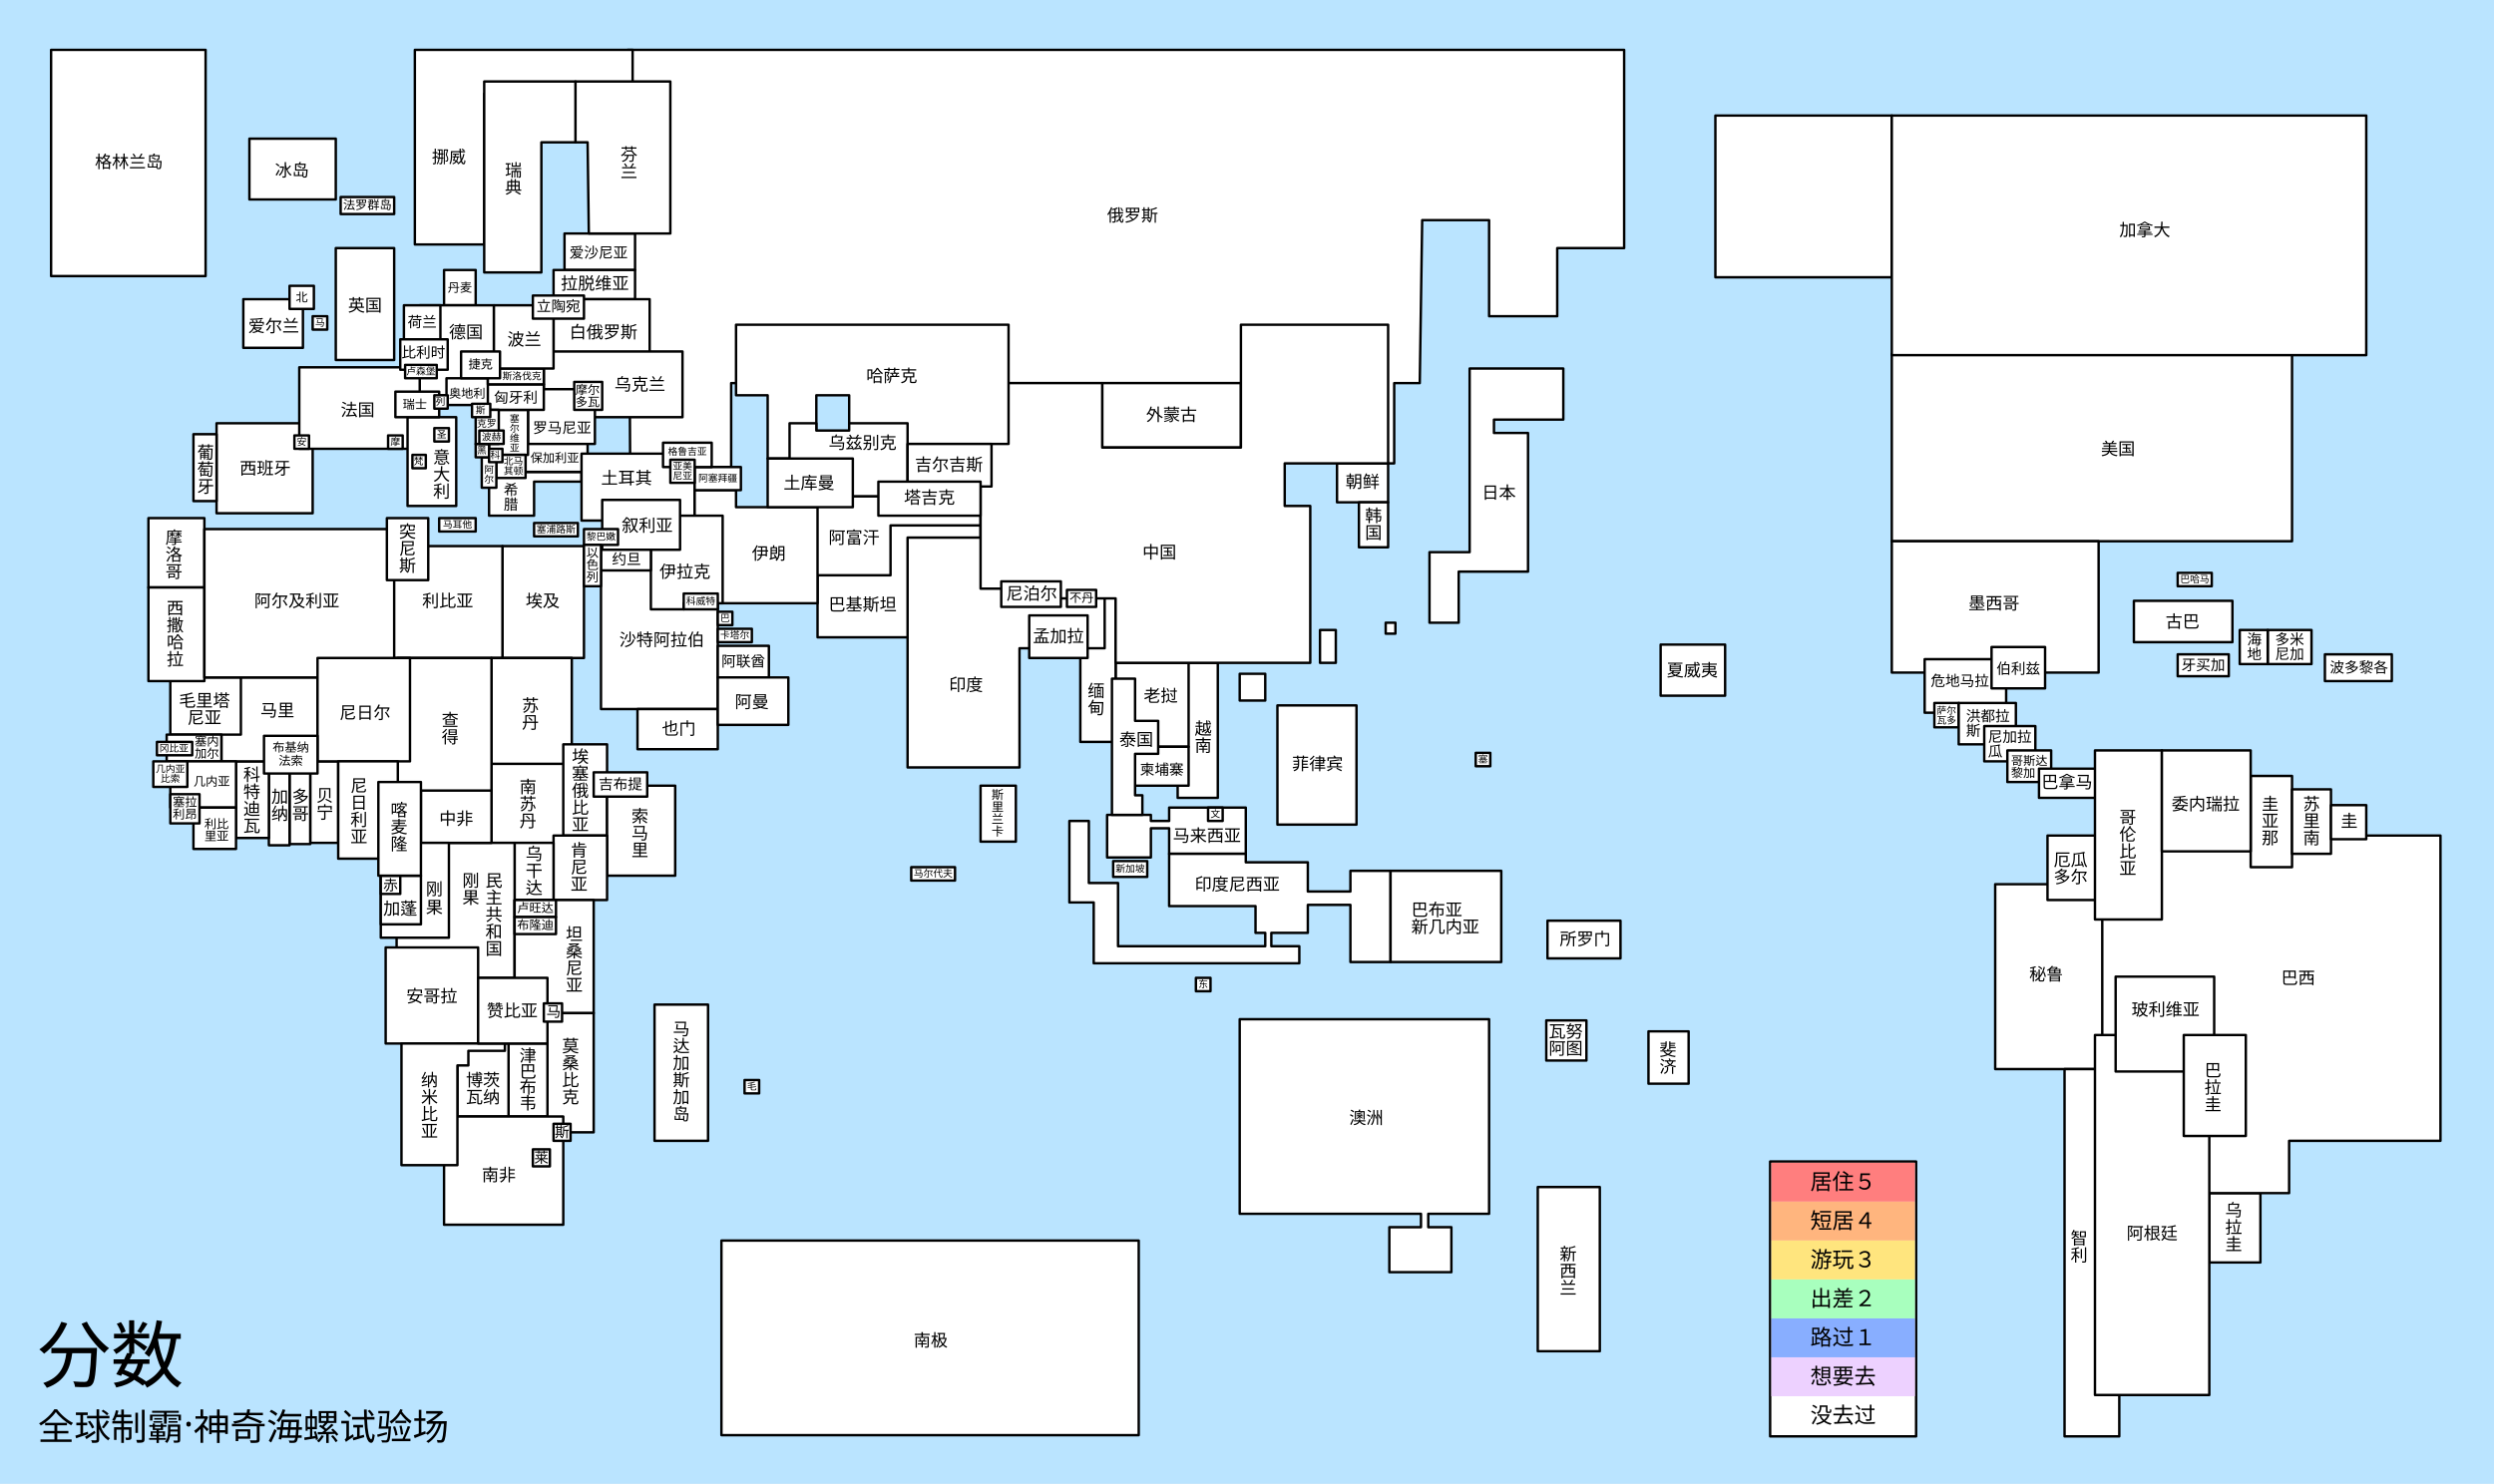
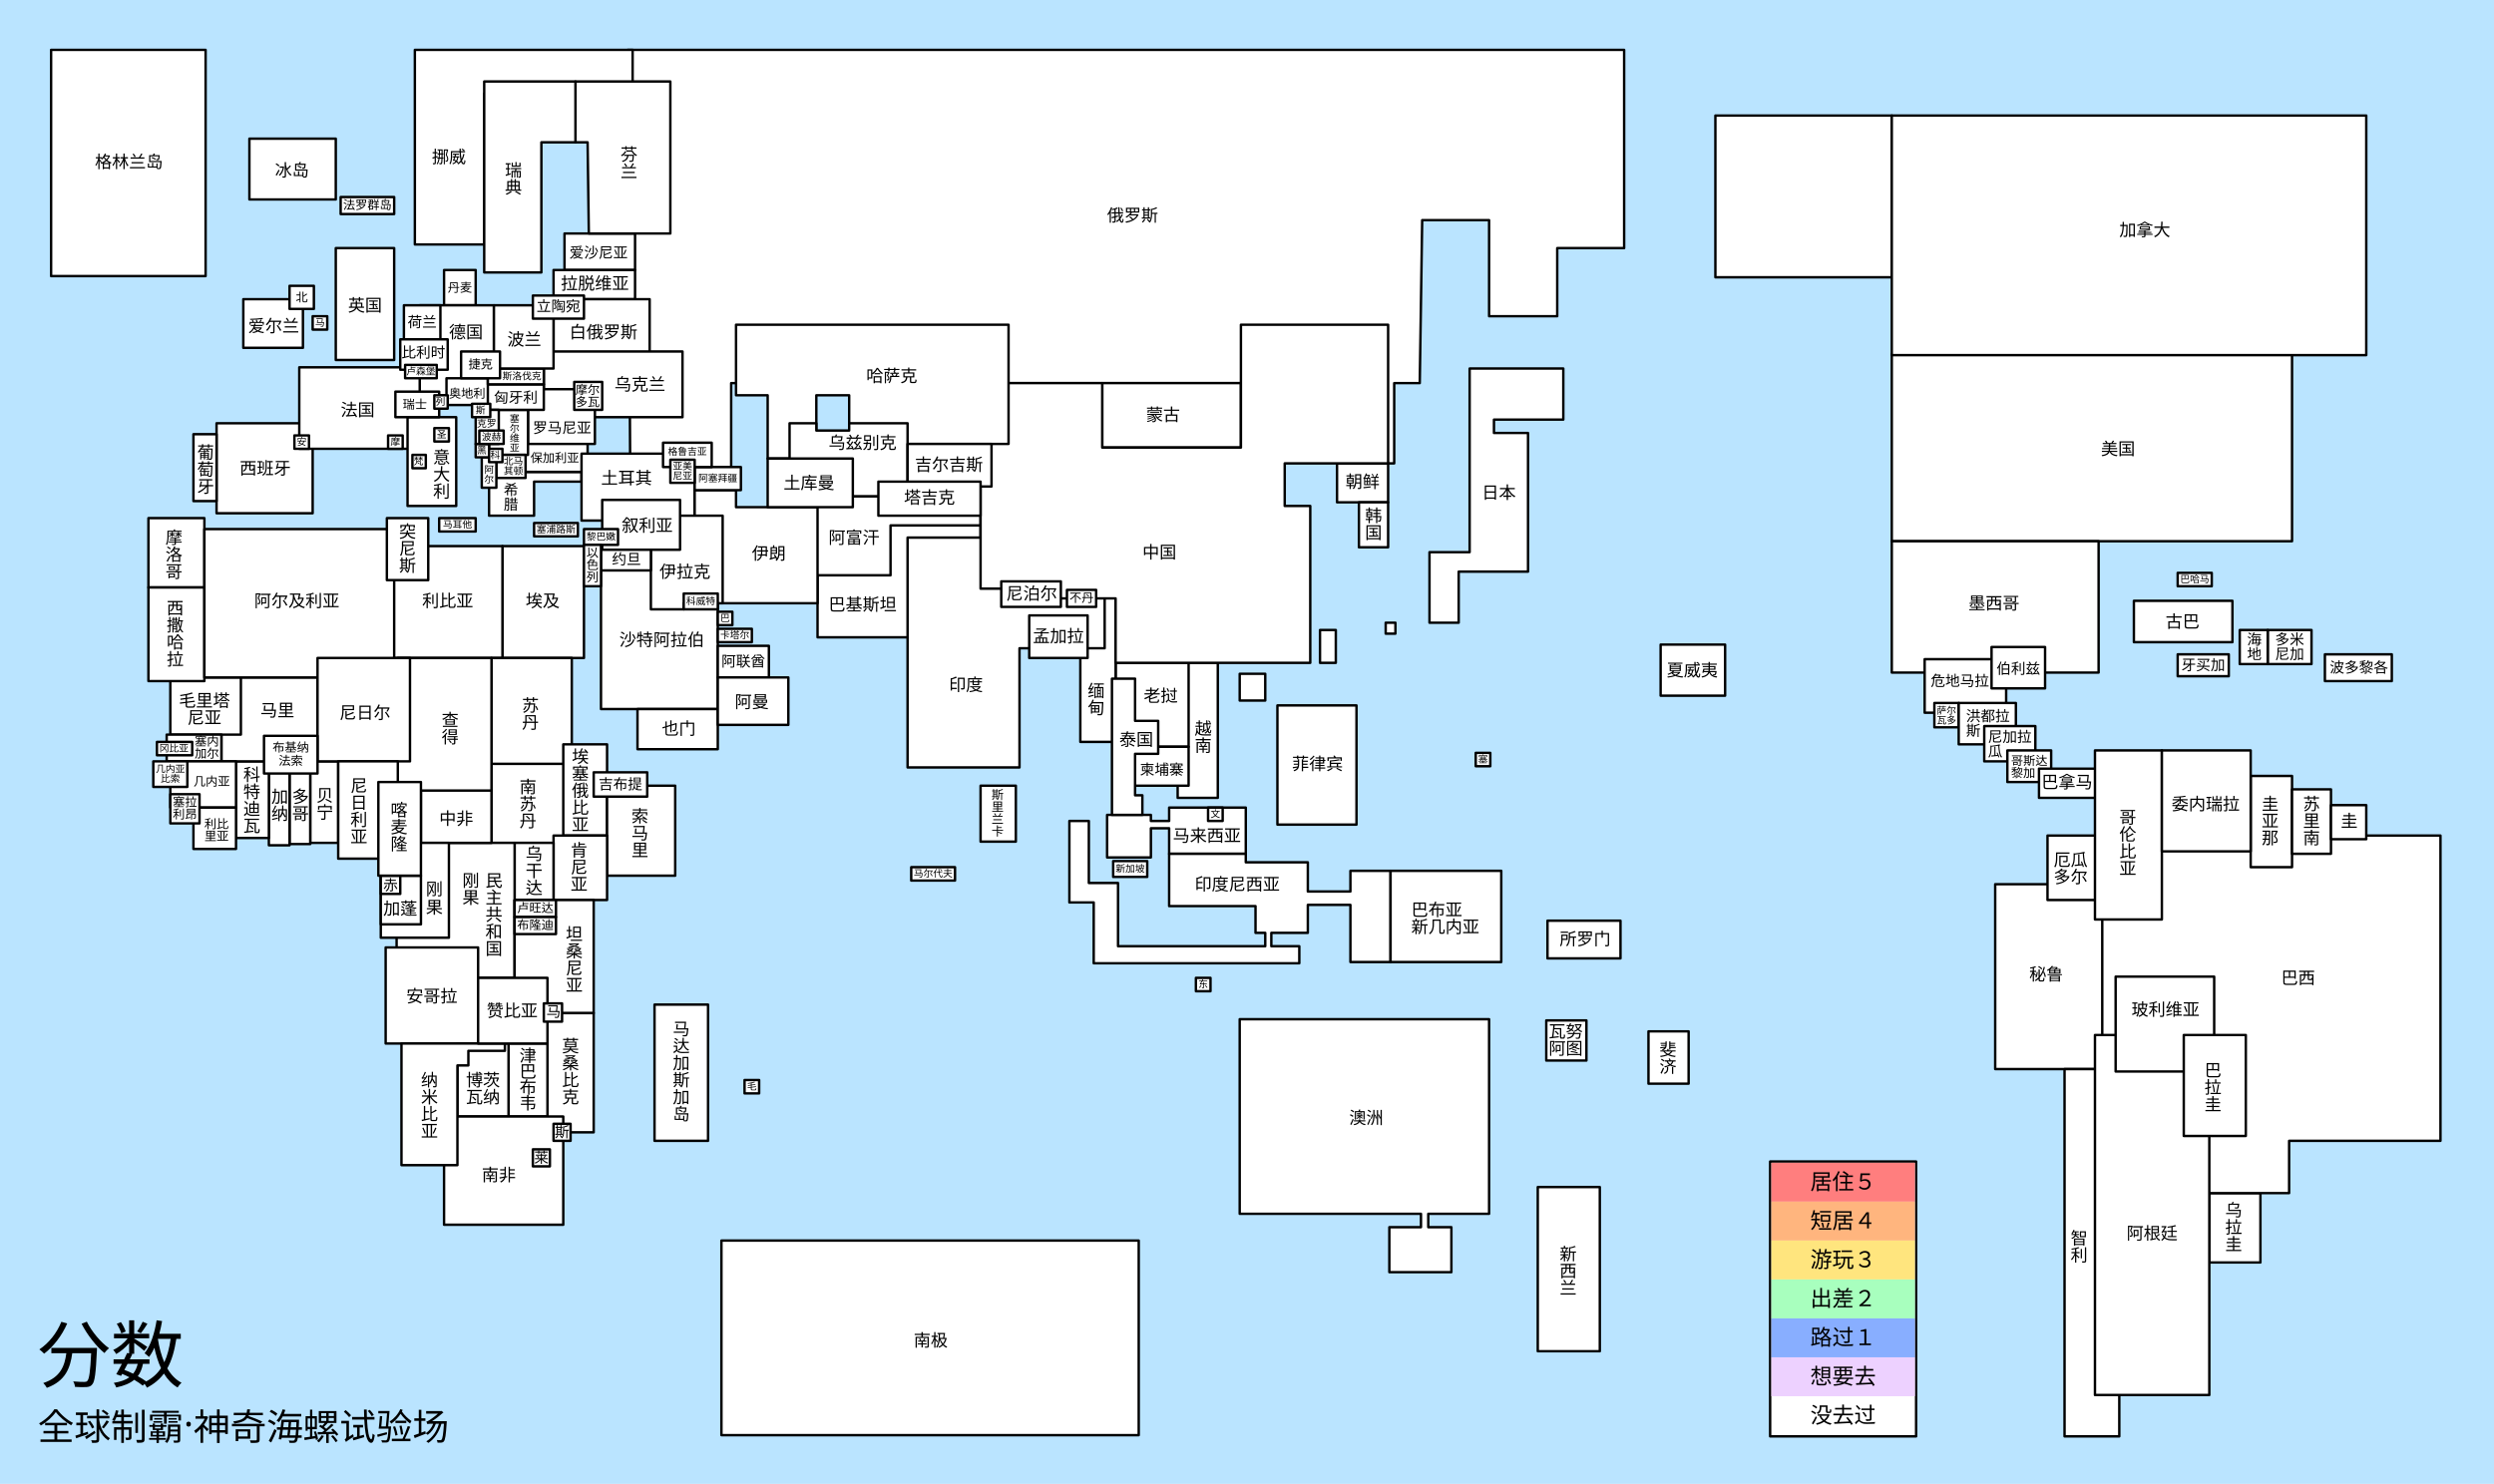
<svg xmlns="http://www.w3.org/2000/svg" version="1.1" id="图层_1" x="0px" y="0px" width="2050px" height="1220px" viewBox="0 0 2050 1220" style="enable-background:new 0 0 2050 1220;" xml:space="preserve">
  <style type="text/css">
	.st0{fill:#BAE4FF;}
	
		.st1{fill-rule:evenodd;clip-rule:evenodd;fill:#FFFFFF;stroke:#000000;stroke-width:2;stroke-linecap:round;stroke-linejoin:round;}
	.st2{font-family:'Tensentype-JiaLiDaYuanJF';}
	.st3{font-size:12px;}
	.st4{font-size:10px;}
	.st5{font-size:8px;}
	.st6{font-size:14px;}
	.st7{fill-rule:evenodd;clip-rule:evenodd;fill:#FF7E7E;}
	.st8{fill-rule:evenodd;clip-rule:evenodd;fill:#FFB57E;}
	.st9{fill-rule:evenodd;clip-rule:evenodd;fill:#FFE57E;}
	.st10{fill-rule:evenodd;clip-rule:evenodd;fill:#A8FFBE;}
	.st11{fill-rule:evenodd;clip-rule:evenodd;fill:#88AEFF;}
	.st12{fill-rule:evenodd;clip-rule:evenodd;fill:#EDD1FF;}
	.st13{font-size:18px;}
	.st14{font-size:30px;}
	.st15{font-size:60px;}
</style>
  <rect y="0" class="st0" width="2050" height="1220" />
  <g id="国家">
    <polygon id="俄罗斯" class="st1" points="516,41 1335,41 1335,204 1280,204 1280,260 1224,260 1224,181 1169,181 1167,315    1146,315 1146,381 1117,381 1117,315 601,315 601,384 518,385  " />
    <polygon id="希腊" class="st1" points="402,388 478,388 478,396 439,396 439,424 402,424  " />
    <rect id="蒙古" x="906" y="315" class="st1" width="114" height="53" />
    <rect id="保加利亚" x="432" y="354" class="st1" width="51" height="34" />
    <rect id="土耳其" x="478" y="373" class="st1" width="93" height="55" />
    <rect id="贝宁" x="255" y="626" class="st1" width="23" height="67" />
    <rect id="多哥" x="238" y="626" class="st1" width="17" height="68" />
    <rect id="加纳" x="221" y="627" class="st1" width="17" height="68" />
    <rect id="科特迪瓦" x="194" y="626" class="st1" width="27" height="63" />
    <rect id="马里" x="182" y="557" class="st1" width="79" height="69" />
    <rect id="毛里塔尼亚" x="140" y="557" class="st1" width="58" height="47" />
    <rect id="摩洛哥" x="122" y="426" class="st1" width="46" height="57" />
    <rect id="塞内加尔" x="137" y="604" class="st1" width="45" height="22" />
    <rect id="几内亚" x="140" y="626" class="st1" width="54" height="38" />
    <rect id="利比里亚" x="159" y="664" class="st1" width="35" height="34" />
    <rect id="塞拉利昂" x="140" y="653" class="st1" width="24" height="24" />
    <rect id="几内亚比索" x="126" y="626" class="st1" width="28" height="21" />
    <rect id="冈比亚" x="129" y="610" class="st1" width="29" height="11" />
    <rect id="斯里兰卡" x="806" y="646" class="st1" width="29" height="46" />
    <rect id="菲律宾" x="1050" y="580" class="st1" width="65" height="98" />
    <path id="马来西亚" class="st1" d="M1024,664v38h-63v-21h-15v24h-36v-35h36v5h15v-11H1024z" />
    <rect id="朝鲜" x="1099" y="381" class="st1" width="42" height="32" />
    <rect id="韩国" x="1117" y="413" class="st1" width="24" height="37" />
    <path id="日本" class="st1" d="M1208,303h77v42h-57v11h28v114h-57v42h-24v-58h33V303z M1139,512h8v9h-8V512z" />
    <rect id="美·夏威夷" x="1365" y="530" class="st1" width="53" height="42" />
    <path id="美国" class="st1" d="M1555,291h329v154h-329V291z M1410,95h145v133h-145V95z" />
    <rect id="墨西哥" x="1555" y="445" class="st1" width="170" height="108" />
    <rect id="多米尼加" x="1864" y="518" class="st1" width="36" height="28" />
    <rect id="波多黎各" x="1911" y="538" class="st1" width="55" height="22" />
    <polygon id="海地" class="st1" points="1841,518 1864,518 1864,546 1841,546  " />
    <rect id="古巴" x="1754" y="494" class="st1" width="81" height="34" />
    <rect id="牙买加" x="1790" y="538" class="st1" width="42" height="18" />
    <rect id="危地马拉" x="1582" y="542" class="st1" width="67" height="44" />
    <rect id="萨尔瓦多" x="1590" y="578" class="st1" width="20" height="20" />
    <rect id="伯利兹" x="1637" y="532" class="st1" width="44" height="34" />
    <rect id="洪都拉斯" x="1610" y="578" class="st1" width="47" height="34" />
    <rect id="尼加拉瓜" x="1631" y="597" class="st1" width="42" height="29" />
    <rect id="哥斯达黎加" x="1650" y="617" class="st1" width="36" height="26" />
    <rect id="巴拿马" x="1676" y="632" class="st1" width="50" height="24" />
    <rect id="秘鲁" x="1640" y="727" class="st1" width="107" height="152" />
    <rect id="厄瓜多尔" x="1683" y="687" class="st1" width="44" height="53" />
    <rect id="智利" x="1697" y="879" class="st1" width="45" height="302" />
    <rect id="格林兰岛" x="42" y="41" class="st1" width="127" height="186" />
    <rect id="乌拉圭" x="1816" y="981" class="st1" width="42" height="57" />
    <polygon id="巴西" class="st1" points="1728,687 2006,687 2006,938 1881.6,938 1881.6,981 1728,981  " />
    <rect id="圭亚那" x="1850" y="638" class="st1" width="34" height="75" />
    <path id="印度尼西亚" class="st1" d="M895,675v51h24v52h121v-11h-8v-22h-71v-43h63v7h51v24h35v-17h33v75h-33v-47h-35v23h-30   v11h23v14H899v-50h-20v-67H895z" />
    <rect id="越南" x="968" y="545" class="st1" width="33" height="111" />
    <rect id="老挝" x="917" y="545" class="st1" width="60" height="69" />
    <rect id="柬埔寨" x="917" y="614" class="st1" width="60" height="32" />
    <rect id="巴基斯坦" x="672" y="400" class="st1" width="134" height="124" />
    <polygon id="阿富汗" class="st1" points="671,408 806,408 806,432 732,432 732,473 671,473  " />
    <polygon id="伊朗" class="st1" points="571,403 605,403 605,417 672,417 672,496 571,496  " />
    <rect id="沙特阿拉伯" x="494" y="461" class="st1" width="96" height="122" />
    <rect id="阿拉伯联合酋长国" x="590" y="531" class="st1" width="42" height="26" />
    <rect id="也门" x="524" y="583" class="st1" width="66" height="33" />
    <rect id="爱沙尼亚" x="464" y="192" class="st1" width="58" height="30" />
    <rect id="拉脱维亚" x="455" y="222" class="st1" width="67" height="24" />
    <rect id="白俄罗斯" x="455" y="246" class="st1" width="79" height="44" />
    <rect id="乌克兰" x="447" y="289" class="st1" width="114" height="54" />
    <rect id="罗马里亚" x="434" y="320" class="st1" width="55" height="45" />
    <rect id="塞尔维亚" x="402" y="337" class="st1" width="32" height="37" />
    <rect id="摩尔多瓦" x="472" y="314" class="st1" width="23" height="23" />
    <rect id="丹麦" x="365" y="222" class="st1" width="26" height="29" />
    <rect id="德国" x="345" y="251" class="st1" width="61" height="74" />
    <rect id="荷兰" x="332" y="251" class="st1" width="30" height="28" />
    <rect id="英国" x="276" y="204" class="st1" width="48" height="92" />
    <rect id="爱尔兰" x="200" y="246" class="st1" width="49" height="40" />
    <rect id="英·北爱尔兰" x="238" y="235" class="st1" width="20" height="19" />
    <rect id="马恩岛" x="257" y="260" class="st1" width="12" height="11" />
    <rect id="法罗群岛" x="280" y="162" class="st1" width="44" height="14" />
    <rect id="冰岛" x="205" y="114" class="st1" width="71" height="50" />
    <rect id="巴布亚新几内亚" x="1143" y="716" class="st1" width="91" height="75" />
    <path id="澳洲" class="st1" d="M1224,838v160h-50v11h19v37h-51v-37h26v-11h-149V838H1224z" />
    <rect id="新西兰" x="1264" y="976" class="st1" width="51" height="135" />
    <rect id="所罗门群岛" x="1272" y="757" class="st1" width="60" height="31" />
    <rect id="瓦努阿图" x="1271" y="839" class="st1" width="33" height="33" />
    <rect id="斐济" x="1355" y="848" class="st1" width="33" height="43" />
    <rect id="马达加斯加岛" x="538" y="826" class="st1" width="44" height="112" />
    <rect id="西撒哈拉" x="122" y="483" class="st1" width="46" height="77" />
    <rect id="西班牙" x="178" y="348" class="st1" width="79" height="74" />
    <rect id="葡萄牙" x="159" y="357" class="st1" width="19" height="55" />
    <rect id="阿尔及利亚" x="168" y="435" class="st1" width="157" height="122" />
    <polygon id="挪威" class="st1" points="341,41 520,41 520,77 398,77 398,201 341,201  " />
    <rect id="阿曼" x="590" y="557" class="st1" width="58" height="39" />
    <polygon id="芬兰" class="st1" points="473,67 551,67 551,192 484,192 483,117 473,117  " />
    <rect id="埃及" x="413" y="449" class="st1" width="67" height="92" />
    <rect id="利比亚" x="324" y="449" class="st1" width="89" height="92" />
    <rect id="突尼斯" x="318" y="426" class="st1" width="34" height="51" />
    <rect id="南苏丹" x="404" y="628" class="st1" width="66" height="65" />
    <rect id="苏丹" x="404" y="541" class="st1" width="66" height="87" />
    <rect id="埃塞俄比亚" x="463" y="612" class="st1" width="36" height="75" />
    <rect id="索马里" x="499" y="646" class="st1" width="56" height="74" />
    <rect id="吉布提" x="488" y="635" class="st1" width="44" height="20" />
    <rect id="肯尼亚" x="455" y="687" class="st1" width="44" height="53" />
    <rect id="乌干达" x="423" y="693" class="st1" width="32" height="47" />
    <rect id="刚果民主共和国" x="326" y="693" class="st1" width="97" height="111" />
    <rect id="中非共和国" x="346" y="649" class="st1" width="58" height="44" />
    <rect id="查得" x="327" y="541" class="st1" width="77" height="109" />
    <rect id="尼日尔" x="261" y="541" class="st1" width="76" height="85" />
    <rect id="尼日利亚" x="278" y="626" class="st1" width="49" height="80" />
    <rect id="刚果" x="313" y="693" class="st1" width="56" height="78" />
    <rect id="加蓬" x="313" y="720" class="st1" width="33" height="40" />
    <rect id="赤道几内亚" x="313" y="720" class="st1" width="16" height="15" />
    <rect id="喀麦隆" x="311" y="643" class="st1" width="35" height="77" />
    <rect id="安哥拉" x="317" y="779" class="st1" width="76" height="79" />
    <rect id="坦桑尼亚" x="423" y="740" class="st1" width="65" height="93" />
    <rect id="莫桑比亚" x="450" y="833" class="st1" width="38" height="98" />
    <rect id="津巴布韦" x="418" y="858" class="st1" width="32" height="60" />
    <rect id="博茨瓦纳" x="376" y="858" class="st1" width="42" height="60" />
    <rect id="南非" x="365" y="918" class="st1" width="98" height="89" />
    <rect id="匈牙利" x="398" y="316" class="st1" width="49" height="21" />
    <rect id="加拿大" x="1555" y="95" class="st1" width="390" height="197" />
    <rect id="南极" x="593" y="1020" class="st1" width="343" height="160" />
    <rect id="阿根廷" x="1722" y="851" class="st1" width="94" height="296" />
    <rect id="玻利维亚" x="1739" y="803" class="st1" width="81" height="78" />
    <rect id="巴拉圭" x="1795" y="851" class="st1" width="51" height="83" />
    <rect id="哥伦比亚" x="1722" y="617" class="st1" width="55" height="139" />
    <rect id="委内瑞拉" x="1777" y="617" class="st1" width="73" height="83" />
    <rect id="苏里南" x="1884" y="649" class="st1" width="32" height="53" />
    <rect id="北马其顿" x="408" y="374" class="st1" width="24" height="19" />
    <rect id="法属圭亚那" x="1916" y="662" class="st1" width="29" height="28" />
    <polygon id="瑞典" class="st1" points="473,67 473,117 445,117 445,224 398,224 398,67  " />
    <rect id="法国" x="246" y="302" class="st1" width="99" height="67" />
    <rect id="比利时" x="329" y="279" class="st1" width="39" height="25" />
    <rect id="卢森堡" x="333" y="300" class="st1" width="26" height="11" />
    <rect id="意大利" x="335" y="343" class="st1" width="40" height="73" />
    <rect id="瑞士" x="325" y="322" class="st1" width="36" height="21" />
    <rect id="阿尔巴尼亚" x="396" y="376" class="st1" width="12" height="25" />
    <rect id="黑山" x="391" y="365" class="st1" width="11" height="11" />
    <rect id="科索沃" x="402" y="369" class="st1" width="11" height="11" />
    <rect id="新加坡" x="915" y="708" class="st1" width="28" height="13" />
    <rect id="缅甸" x="888" y="491" class="st1" width="29" height="119" />
    <polygon id="泰国" class="st1" points="914,558 914,670 939,670 939,653.9 933,653.9 933,619.8 952,619.8 952,592.7 933,592.7    933,558  " />
    <polygon id="印度" class="st1" points="746,442 908,442 908,533 838,533 838,631 746,631  " />
    <rect id="孟加拉国" x="846" y="506" class="st1" width="48" height="35" />
    <path id="中国" class="st1" d="M1098,518v27h-13v-27H1098z M1141,267v114h-85v35h21v129H917v-53h-48l-30-8h-33V315h100v53h114   V267H1141z M1019,554h21v22h-21V554z" />
    <polygon id="尼泊尔" class="st1" points="823,478 823,499 872,499 872,478  " />
    <rect id="不丹" x="877" y="485" class="st1" width="24" height="14" />
    <polygon id="哈萨克" class="st1" points="605,267 829,267 829,365 698,365 698,325 671,325 671,377 631,377 631,325 605,325     " />
    <polygon id="乌兹别克斯坦" class="st1" points="649,348 671,348 671,354 698,354 698,348 746,348 746,408 649,408  " />
    <rect id="吉尔吉斯斯坦" x="746" y="365" class="st1" width="69" height="35" />
    <rect id="土库曼" x="631" y="377" class="st1" width="70" height="40" />
    <rect id="塔吉克斯坦" x="722" y="396" class="st1" width="84" height="28" />
    <rect id="阿塞拜疆" x="571" y="384" class="st1" width="38" height="19" />
    <rect id="格鲁吉亚" x="545" y="364" class="st1" width="40" height="20" />
    <rect id="亚美尼亚" x="551" y="378" class="st1" width="20" height="19" />
    <polygon id="伊拉克" class="st1" points="535,424 594,424 594,496 562,496 562,501 535,501  " />
    <rect id="奥地利" x="367" y="311" class="st1" width="34" height="22" />
    <rect id="列支敦士登" x="357" y="325" class="st1" width="11" height="11" />
    <rect id="克罗地亚" x="391" y="337" class="st1" width="19" height="28" />
    <rect id="波赫" x="394" y="354" class="st1" width="20" height="11" />
    <rect id="科威特" x="562" y="488" class="st1" width="28" height="13" />
    <rect id="叙利亚" x="495" y="411" class="st1" width="64" height="41" />
    <rect id="约旦" x="494" y="452" class="st1" width="41" height="17" />
    <rect id="黎巴嫩" x="480" y="435" class="st1" width="28" height="13" />
    <rect id="以色列" x="480" y="448" class="st1" width="14" height="34" />
    <rect id="斯洛文尼亚" x="388" y="332" class="st1" width="15" height="11" />
    <rect id="布基纳法索" x="217" y="605" class="st1" width="44" height="31" />
    <polygon id="纳米比亚" class="st1" points="330,858 415,858 415,864 385,864 385,876 376,876 376,958 330,958  " />
    <rect id="赞比亚" x="393" y="804" class="st1" width="57" height="54" />
    <rect id="马拉维" x="447" y="825" class="st1" width="15" height="15" />
    <rect id="斯威士兰" x="455" y="924" class="st1" width="14" height="14" />
    <rect id="斯洛伐克" x="401" y="303" class="st1" width="46" height="13" />
    <rect id="莱索托" x="438" y="945" class="st1" width="14" height="14" />
    <rect id="波兰" x="406" y="251" class="st1" width="49" height="52" />
    <rect id="捷克" x="379" y="289" class="st1" width="32" height="22" />
    <rect id="卢旺达" x="423" y="740" class="st1" width="34" height="14" />
    <rect id="布隆迪" x="423" y="754" class="st1" width="34" height="14" />
    <rect id="立陶宛" x="438" y="243" class="st1" width="42" height="19" />
    <polygon id="马耳他" class="st1" points="361,426 391,426 391,437 361,437  " />
    <polygon id="塞浦路斯" class="st1" points="439,430 475,430 475,441 439,441  " />
    <polygon id="卡塔尔" class="st1" points="590,517 618,517 618,528 590,528  " />
    <polygon id="巴哈马" class="st1" points="1790,471 1818,471 1818,482 1790,482  " />
    <polygon id="毛里求斯" class="st1" points="612,888 624,888 624,899 612,899  " />
    <polygon id="摩纳哥" class="st1" points="319,358 331,358 331,369 319,369  " />
    <polygon id="马尔代夫" class="st1" points="749,713 785,713 785,724 749,724  " />
    <polygon id="塞班岛" class="st1" points="1213,619 1225,619 1225,630 1213,630  " />
    <polygon id="东帝汶" class="st1" points="983,804 995,804 995,815 983,815  " />
    <polygon id="梵蒂冈" class="st1" points="339,374 350,374 350,385 339,385  " />
    <polygon id="圣马力诺" class="st1" points="357,352 369,352 369,363 357,363  " />
    <polygon id="巴林" class="st1" points="590,503 602,503 602,514 590,514  " />
    <polygon id="安道尔" class="st1" points="242,358 254,358 254,369 242,369  " />
    <polygon id="文莱" class="st1" points="993,664 1005,664 1005,675 993,675  " />
  </g>
  <g id="标签">
    <text transform="matrix(1 0 0 1 492 649)" class="st2 st3">吉布提</text>
    <text transform="matrix(1 0 0 1 1653 629)" class="st2 st4">哥斯达</text>
    <text transform="matrix(1 0 0 1 1653 639)" class="st2 st4">黎加</text>
    <text transform="matrix(1 0 0 1 1634 610)" class="st2 st3">尼加拉</text>
    <text transform="matrix(1 0 0 1 1634 622)" class="st2 st3">瓜</text>
    <text transform="matrix(1 0 0 1 1616 593)" class="st2 st3">洪都拉</text>
    <text transform="matrix(1 0 0 1 1616 605)" class="st2 st3">斯</text>
    <text transform="matrix(1 0 0 1 1592 587)" class="st2 st5">萨尔</text>
    <text transform="matrix(1 0 0 1 1592 595)" class="st2 st5">瓦多</text>
    <text transform="matrix(1 0 0 1 1587 564)" class="st2 st3">危地马拉</text>
    <text transform="matrix(1 0 0 1 1641 554)" class="st2 st3">伯利兹</text>
    <text transform="matrix(1 0 0 1 1370 556)" class="st2 st6">夏威夷</text>
    <text transform="matrix(1 0 0 1 1618 501)" class="st2 st6">墨西哥</text>
    <text transform="matrix(1 0 0 1 1742 194)" class="st2 st6">加拿大</text>
    <text transform="matrix(1 0 0 1 78 138)" class="st2 st6">格林兰岛</text>
    <text transform="matrix(1 0 0 1 1727 374)" class="st2 st6">美国</text>
    <text transform="matrix(1 0 0 1 1780 516)" class="st2 st6">古巴</text>
    <text transform="matrix(1 0 0 1 1793 551)" class="st2 st3">牙买加</text>
    <text transform="matrix(1 0 0 1 1847 530)" class="st2 st3">海</text>
    <text transform="matrix(1 0 0 1 1847 542)" class="st2 st3">地</text>
    <text transform="matrix(1 0 0 1 1870 530)" class="st2 st3">多米</text>
    <text transform="matrix(1 0 0 1 1870 542)" class="st2 st3">尼加</text>
    <text transform="matrix(1 0 0 1 1915 553)" class="st2 st3">波多黎各</text>
    <text transform="matrix(1 0 0 1 1893 666)" class="st2 st6">苏</text>
    <text transform="matrix(1 0 0 1 1893 680)" class="st2 st6">里</text>
    <text transform="matrix(1 0 0 1 1893 694)" class="st2 st6">南</text>
    <text transform="matrix(1 0 0 1 940 577)" class="st2 st6">老挝</text>
    <text transform="matrix(1 0 0 1 879 495)" class="st2 st4">不丹</text>
    <text transform="matrix(1 0 0 1 982 604)" class="st2 st6">越</text>
    <text transform="matrix(1 0 0 1 982 618)" class="st2 st6">南</text>
    <text transform="matrix(1 0 0 1 894 573)" class="st2 st6">缅</text>
    <text transform="matrix(1 0 0 1 894 587)" class="st2 st6">甸</text>
    <text transform="matrix(1 0 0 1 920 613)" class="st2 st6">泰国</text>
    <text transform="matrix(1 0 0 1 937 637)" class="st2 st3">柬埔寨</text>
    <text transform="matrix(1 0 0 1 1160 753)" class="st2 st6">巴布亚</text>
    <text transform="matrix(1 0 0 1 1160 767)" class="st2 st6">新几内亚</text>
    <text transform="matrix(1 0 0 1 982 732)" class="st2 st6">印度尼西亚</text>
    <text transform="matrix(1 0 0 1 964 692)" class="st2 st6">马来西亚</text>
    <text transform="matrix(1 0 0 1 468 278)" class="st2 st6">白俄罗斯</text>
    <text transform="matrix(1 0 0 1 505 321)" class="st2 st6">乌克兰</text>
    <text transform="matrix(1 0 0 1 438 356)" class="st2 st3">罗马尼亚</text>
    <text transform="matrix(1 0 0 1 436 380)" class="st2 st4">保加利亚</text>
    <text transform="matrix(1 0 0 1 392 373)" class="st2 st5">黑</text>
    <text transform="matrix(1 0 0 1 403 377)" class="st2 st5">科</text>
    <text transform="matrix(1 0 0 1 414 382)" class="st2 st5">北马</text>
    <text transform="matrix(1 0 0 1 414 390)" class="st2 st5">其顿</text>
    <text transform="matrix(1 0 0 1 473 324)" class="st2 st4">摩尔</text>
    <text transform="matrix(1 0 0 1 473 334)" class="st2 st4">多瓦</text>
    <text transform="matrix(1 0 0 1 553 386)" class="st2 st5">亚美</text>
    <text transform="matrix(1 0 0 1 553 394)" class="st2 st5">尼亚</text>
    <text transform="matrix(1 0 0 1 549 374)" class="st2 st5">格鲁吉亚</text>
    <text transform="matrix(1 0 0 1 574 396)" class="st2 st5">阿塞拜疆</text>
    <text transform="matrix(1 0 0 1 542 475)" class="st2 st6">伊拉克</text>
    <text transform="matrix(1 0 0 1 494 398)" class="st2 st6">土耳其</text>
    <text transform="matrix(1 0 0 1 482 444)" class="st2 st5">黎巴嫩</text>
    <text transform="matrix(1 0 0 1 482 458)" class="st2 st4">以</text>
    <text transform="matrix(1 0 0 1 482 468)" class="st2 st4">色</text>
    <text transform="matrix(1 0 0 1 482 478)" class="st2 st4">列</text>
    <text transform="matrix(1 0 0 1 503 464)" class="st2 st3">约旦</text>
    <text transform="matrix(1 0 0 1 564 497)" class="st2 st5">科威特</text>
    <text transform="matrix(1 0 0 1 509 531)" class="st2 st6">沙特阿拉伯</text>
    <text transform="matrix(1 0 0 1 544 604)" class="st2 st6">也门</text>
    <text transform="matrix(1 0 0 1 396 971)" class="st2 st6">南非</text>
    <text transform="matrix(1 0 0 1 604 582)" class="st2 st6">阿曼</text>
    <text transform="matrix(1 0 0 1 593 548)" class="st2 st3">阿联酋</text>
    <text transform="matrix(1 0 0 1 432 499)" class="st2 st6">埃及</text>
    <text transform="matrix(1 0 0 1 347 499)" class="st2 st6">利比亚</text>
    <text transform="matrix(1 0 0 1 328 442)" class="st2 st6">突</text>
    <text transform="matrix(1 0 0 1 328 456)" class="st2 st6">尼</text>
    <text transform="matrix(1 0 0 1 328 470)" class="st2 st6">斯</text>
    <text transform="matrix(1 0 0 1 429 585)" class="st2 st6">苏</text>
    <text transform="matrix(1 0 0 1 429 599)" class="st2 st6">丹</text>
    <text transform="matrix(1 0 0 1 427 652)" class="st2 st6">南</text>
    <text transform="matrix(1 0 0 1 427 666)" class="st2 st6">苏</text>
    <text transform="matrix(1 0 0 1 427 680)" class="st2 st6">丹</text>
    <text transform="matrix(1 0 0 1 363 597)" class="st2 st6">查</text>
    <text transform="matrix(1 0 0 1 363 611)" class="st2 st6">得</text>
    <text transform="matrix(1 0 0 1 137 505)" class="st2 st6">西</text>
    <text transform="matrix(1 0 0 1 137 519)" class="st2 st6">撒</text>
    <text transform="matrix(1 0 0 1 137 533)" class="st2 st6">哈</text>
    <text transform="matrix(1 0 0 1 137 547)" class="st2 st6">拉</text>
    <text transform="matrix(1 0 0 1 136 447)" class="st2 st6">摩</text>
    <text transform="matrix(1 0 0 1 136 461)" class="st2 st6">洛</text>
    <text transform="matrix(1 0 0 1 136 475)" class="st2 st6">哥</text>
    <text transform="matrix(1 0 0 1 399 729)" class="st2 st6">民</text>
    <text transform="matrix(1 0 0 1 399 743)" class="st2 st6">主</text>
    <text transform="matrix(1 0 0 1 399 757)" class="st2 st6">共</text>
    <text transform="matrix(1 0 0 1 399 771)" class="st2 st6">和</text>
    <text transform="matrix(1 0 0 1 399 785)" class="st2 st6">国</text>
    <text transform="matrix(1 0 0 1 380 729)" class="st2 st6">刚</text>
    <text transform="matrix(1 0 0 1 380 743)" class="st2 st6">果</text>
    <text transform="matrix(1 0 0 1 350 736)" class="st2 st6">刚</text>
    <text transform="matrix(1 0 0 1 350 751)" class="st2 st6">果</text>
    <text transform="matrix(1 0 0 1 288 651)" class="st2 st6">尼</text>
    <text transform="matrix(1 0 0 1 288 665)" class="st2 st6">日</text>
    <text transform="matrix(1 0 0 1 288 679)" class="st2 st6">利</text>
    <text transform="matrix(1 0 0 1 288 693)" class="st2 st6">亚</text>
    <text transform="matrix(1 0 0 1 321 671)" class="st2 st6">喀</text>
    <text transform="matrix(1 0 0 1 321 685)" class="st2 st6">麦</text>
    <text transform="matrix(1 0 0 1 321 699)" class="st2 st6">隆</text>
    <text transform="matrix(1 0 0 1 432 707)" class="st2 st6">乌</text>
    <text transform="matrix(1 0 0 1 432 721)" class="st2 st6">干</text>
    <text transform="matrix(1 0 0 1 432 735)" class="st2 st6">达</text>
    <text transform="matrix(1 0 0 1 465 773)" class="st2 st6">坦</text>
    <text transform="matrix(1 0 0 1 465 787)" class="st2 st6">桑</text>
    <text transform="matrix(1 0 0 1 465 801)" class="st2 st6">尼</text>
    <text transform="matrix(1 0 0 1 465 815)" class="st2 st6">亚</text>
    <text transform="matrix(1 0 0 1 462 865)" class="st2 st6">莫</text>
    <text transform="matrix(1 0 0 1 462 879)" class="st2 st6">桑</text>
    <text transform="matrix(1 0 0 1 462 893)" class="st2 st6">比</text>
    <text transform="matrix(1 0 0 1 462 907)" class="st2 st6">克</text>
    <text transform="matrix(1 0 0 1 427 873)" class="st2 st6">津</text>
    <text transform="matrix(1 0 0 1 427 886)" class="st2 st6">巴</text>
    <text transform="matrix(1 0 0 1 427 899)" class="st2 st6">布</text>
    <text transform="matrix(1 0 0 1 427 912)" class="st2 st6">韦</text>
    <text transform="matrix(1 0 0 1 346 893)" class="st2 st6">纳</text>
    <text transform="matrix(1 0 0 1 346 907)" class="st2 st6">米</text>
    <text transform="matrix(1 0 0 1 346 921)" class="st2 st6">比</text>
    <text transform="matrix(1 0 0 1 346 935)" class="st2 st6">亚</text>
    <text transform="matrix(1 0 0 1 383 893)" class="st2 st6">博茨</text>
    <text transform="matrix(1 0 0 1 383 907)" class="st2 st6">瓦纳</text>
    <text transform="matrix(1 0 0 1 469 704)" class="st2 st6">肯</text>
    <text transform="matrix(1 0 0 1 469 718)" class="st2 st6">尼</text>
    <text transform="matrix(1 0 0 1 469 732)" class="st2 st6">亚</text>
    <text transform="matrix(1 0 0 1 260 659)" class="st2 st6">贝</text>
    <text transform="matrix(1 0 0 1 260 673)" class="st2 st6">宁</text>
    <text transform="matrix(1 0 0 1 223 660)" class="st2 st6">加</text>
    <text transform="matrix(1 0 0 1 223 674)" class="st2 st6">纳</text>
    <text transform="matrix(1 0 0 1 240 660)" class="st2 st6">多</text>
    <text transform="matrix(1 0 0 1 240 674)" class="st2 st6">哥</text>
    <text transform="matrix(1 0 0 1 200 642)" class="st2 st6">科</text>
    <text transform="matrix(1 0 0 1 200 656)" class="st2 st6">特</text>
    <text transform="matrix(1 0 0 1 200 670)" class="st2 st6">迪</text>
    <text transform="matrix(1 0 0 1 200 684)" class="st2 st6">瓦</text>
    <text transform="matrix(1 0 0 1 279 591)" class="st2 st6">尼日尔</text>
    <text transform="matrix(1 0 0 1 334 824)" class="st2 st6">安哥拉</text>
    <text transform="matrix(1 0 0 1 400 836)" class="st2 st6">赞比亚</text>
    <text transform="matrix(1 0 0 1 449 836)" class="st2 st3">马</text>
    <text transform="matrix(1 0 0 1 456 935)" class="st2 st3">斯</text>
    <text transform="matrix(1 0 0 1 439 956)" class="st2 st3">莱</text>
    <text transform="matrix(1 0 0 1 214 589)" class="st2 st6">马里</text>
    <text transform="matrix(1 0 0 1 142 663)" class="st2 st4">塞拉</text>
    <text transform="matrix(1 0 0 1 142 673)" class="st2 st4">利昂</text>
    <text transform="matrix(1 0 0 1 168 681)" class="st2 st4">利比</text>
    <text transform="matrix(1 0 0 1 168 691)" class="st2 st4">里亚</text>
    <text transform="matrix(1 0 0 1 160 613)" class="st2 st4">塞内</text>
    <text transform="matrix(1 0 0 1 160 623)" class="st2 st4">加尔</text>
    <text transform="matrix(1 0 0 1 131 618)" class="st2 st5">冈比亚</text>
    <text transform="matrix(1 0 0 1 159 646)" class="st2 st4">几内亚</text>
    <text transform="matrix(1 0 0 1 128 635)" class="st2 st5">几内亚</text>
    <text transform="matrix(1 0 0 1 132 643)" class="st2 st5">比索</text>
    <text transform="matrix(1 0 0 1 147 581)" class="st2 st6">毛里塔</text>
    <text transform="matrix(1 0 0 1 154 595)" class="st2 st6">尼亚</text>
    <text transform="matrix(1 0 0 1 361 678)" class="st2 st6">中非</text>
    <text transform="matrix(1 0 0 1 315 752)" class="st2 st6">加蓬</text>
    <text transform="matrix(1 0 0 1 425 750)" class="st2 st4">卢旺达</text>
    <text transform="matrix(1 0 0 1 425 764)" class="st2 st4">布隆迪</text>
    <text transform="matrix(1 0 0 1 315 732)" class="st2 st3">赤</text>
    <text transform="matrix(1 0 0 1 224 618)" class="st2 st4">布基纳</text>
    <text transform="matrix(1 0 0 1 229 629)" class="st2 st4">法索</text>
    <text transform="matrix(1 0 0 1 519 676)" class="st2 st6">索</text>
    <text transform="matrix(1 0 0 1 519 690)" class="st2 st6">马</text>
    <text transform="matrix(1 0 0 1 519 704)" class="st2 st6">里</text>
    <text transform="matrix(1 0 0 1 470 627)" class="st2 st6">埃</text>
    <text transform="matrix(1 0 0 1 470 641)" class="st2 st6">塞</text>
    <text transform="matrix(1 0 0 1 470 655)" class="st2 st6">俄</text>
    <text transform="matrix(1 0 0 1 470 669)" class="st2 st6">比</text>
    <text transform="matrix(1 0 0 1 470 683)" class="st2 st6">亚</text>
    <text transform="matrix(1 0 0 1 618 460)" class="st2 st6">伊朗</text>
    <text transform="matrix(1 0 0 1 510 132)" class="st2 st6">芬</text>
    <text transform="matrix(1 0 0 1 510 146)" class="st2 st6">兰</text>
    <text transform="matrix(1 0 0 1 415 145)" class="st2 st6">瑞</text>
    <text transform="matrix(1 0 0 1 415 159)" class="st2 st6">典</text>
    <text transform="matrix(1 0 0 1 355 134)" class="st2 st6">挪威</text>
    <text transform="matrix(1 0 0 1 226 145)" class="st2 st6">冰岛</text>
    <text transform="matrix(1 0 0 1 282 172)" class="st2 st4">法罗群岛</text>
    <text transform="matrix(1 0 0 1 286 256)" class="st2 st6">英国</text>
    <text transform="matrix(1 0 0 1 280 342)" class="st2 st6">法国</text>
    <text transform="matrix(1 0 0 1 369 278)" class="st2 st6">德国</text>
    <text transform="matrix(1 0 0 1 335 269)" class="st2 st3">荷兰</text>
    <text transform="matrix(1 0 0 1 330 294)" class="st2 st3">比利时</text>
    <text transform="matrix(1 0 0 1 334 308)" class="st2 st5">卢森堡</text>
    <text transform="matrix(1 0 0 1 368 240)" class="st2 st4">丹麦</text>
    <text transform="matrix(1 0 0 1 417 284)" class="st2 st6">波兰</text>
    <text transform="matrix(1 0 0 1 197 390)" class="st2 st6">西班牙</text>
    <text transform="matrix(1 0 0 1 162 377)" class="st2 st6">葡</text>
    <text transform="matrix(1 0 0 1 162 391)" class="st2 st6">萄</text>
    <text transform="matrix(1 0 0 1 162 405)" class="st2 st6">牙</text>
    <text transform="matrix(1 0 0 1 356 381)" class="st2 st6">意</text>
    <text transform="matrix(1 0 0 1 356 395)" class="st2 st6">大</text>
    <text transform="matrix(1 0 0 1 356 409)" class="st2 st6">利</text>
    <text transform="matrix(1 0 0 1 511 437)" class="st2 st6">叙利亚</text>
    <text transform="matrix(1 0 0 1 398 389)" class="st2 st5">阿</text>
    <text transform="matrix(1 0 0 1 398 397)" class="st2 st5">尔</text>
    <text transform="matrix(1 0 0 1 414 407)" class="st2 st3">希</text>
    <text transform="matrix(1 0 0 1 414 419)" class="st2 st3">腊</text>
    <text transform="matrix(1 0 0 1 396 362)" class="st2 st5">波赫</text>
    <text transform="matrix(1 0 0 1 369 327)" class="st2 st4">奥地利</text>
    <text transform="matrix(1 0 0 1 413 312)" class="st2 st5">斯洛伐克</text>
    <text transform="matrix(1 0 0 1 358 333)" class="st2 st5">列</text>
    <text transform="matrix(1 0 0 1 259 268.0314)" class="st2 st5">马</text>
    <text transform="matrix(1 0 0 1 391 340)" class="st2 st5">斯</text>
    <text transform="matrix(1 0 0 1 392 351)" class="st2 st5">克罗</text>
    <text transform="matrix(1 0 0 1 419 347)" class="st2 st5">塞</text>
    <text transform="matrix(1 0 0 1 419 355)" class="st2 st5">尔</text>
    <text transform="matrix(1 0 0 1 419 363)" class="st2 st5">维</text>
    <text transform="matrix(1 0 0 1 419 371)" class="st2 st5">亚</text>
    <text transform="matrix(1 0 0 1 406 331)" class="st2 st3">匈牙利</text>
    <text transform="matrix(1 0 0 1 385 303)" class="st2 st4">捷克</text>
    <text transform="matrix(1 0 0 1 209 499)" class="st2 st6">阿尔及利亚</text>
    <text transform="matrix(1 0 0 1 204 273)" class="st2 st6">爱尔兰</text>
    <text transform="matrix(1 0 0 1 243 248)" class="st2 st4">北</text>
    <text transform="matrix(1 0 0 1 468 212)" class="st2 st3">爱沙尼亚</text>
    <text transform="matrix(1 0 0 1 441 256)" class="st2 st3">立陶宛</text>
    <text transform="matrix(1 0 0 1 461 238)" class="st2 st6">拉脱维亚</text>
    <text transform="matrix(1 0 0 1 910 182)" class="st2 st6">俄罗斯</text>
-     <text transform="matrix(1 0 0 1 942 346)" class="st2 st6">外蒙古</text>
+     <text transform="matrix(1 0 0 1 942 346)" class="st2 st6">蒙古</text>
    <text transform="matrix(1 0 0 1 939 459)" class="st2 st6">中国</text>
    <text transform="matrix(1 0 0 1 780 568)" class="st2 st6">印度</text>
    <text transform="matrix(1 0 0 1 827 493)" class="st2 st6">尼泊尔</text>
    <text transform="matrix(1 0 0 1 815 657)" class="st2 st4">斯</text>
    <text transform="matrix(1 0 0 1 815 667)" class="st2 st4">里</text>
    <text transform="matrix(1 0 0 1 815 677)" class="st2 st4">兰</text>
    <text transform="matrix(1 0 0 1 815 687)" class="st2 st4">卡</text>
    <text transform="matrix(1 0 0 1 917 717)" class="st2 st5">新加坡</text>
    <text transform="matrix(1 0 0 1 849 528)" class="st2 st6">孟加拉</text>
    <text transform="matrix(1 0 0 1 681 502)" class="st2 st6">巴基斯坦</text>
    <text transform="matrix(1 0 0 1 681 447)" class="st2 st6">阿富汗</text>
    <text transform="matrix(1 0 0 1 644 402)" class="st2 st6">土库曼</text>
    <text transform="matrix(1 0 0 1 743 414)" class="st2 st6">塔吉克</text>
    <text transform="matrix(1 0 0 1 681 369)" class="st2 st6">乌兹别克</text>
    <text transform="matrix(1 0 0 1 712 314)" class="st2 st6">哈萨克</text>
    <text transform="matrix(1 0 0 1 752 387)" class="st2 st6">吉尔吉斯</text>
    <text transform="matrix(1 0 0 1 1106 401)" class="st2 st6">朝鲜</text>
    <text transform="matrix(1 0 0 1 1218 410)" class="st2 st6">日本</text>
    <text transform="matrix(1 0 0 1 1062 633)" class="st2 st6">菲律宾</text>
    <text transform="matrix(1 0 0 1 1109 924)" class="st2 st6">澳洲</text>
    <text transform="matrix(1 0 0 1 751 1107)" class="st2 st6">南极</text>
    <text transform="matrix(1 0 0 1 553 851)" class="st2 st6">马</text>
    <text transform="matrix(1 0 0 1 553 865)" class="st2 st6">达</text>
    <text transform="matrix(1 0 0 1 553 879)" class="st2 st6">加</text>
    <text transform="matrix(1 0 0 1 553 893)" class="st2 st6">斯</text>
    <text transform="matrix(1 0 0 1 553 907)" class="st2 st6">加</text>
    <text transform="matrix(1 0 0 1 553 921)" class="st2 st6">岛</text>
    <text transform="matrix(1 0 0 1 1282 1036)" class="st2 st6">新</text>
    <text transform="matrix(1 0 0 1 1282 1050)" class="st2 st6">西</text>
    <text transform="matrix(1 0 0 1 1282 1064)" class="st2 st6">兰</text>
    <text transform="matrix(1 0 0 1 1364 868)" class="st2 st6">斐</text>
    <text transform="matrix(1 0 0 1 1364 882)" class="st2 st6">济</text>
    <text transform="matrix(1 0 0 1 1273 853)" class="st2 st6">瓦努</text>
    <text transform="matrix(1 0 0 1 1273 867)" class="st2 st6">阿图</text>
    <text transform="matrix(1 0 0 1 1282 777)" class="st2 st6">所罗门</text>
    <text transform="matrix(1 0 0 1 1668 806)" class="st2 st6">秘鲁</text>
    <text transform="matrix(1 0 0 1 1688 712)" class="st2 st6">厄瓜</text>
    <text transform="matrix(1 0 0 1 1688 726)" class="st2 st6">多尔</text>
    <text transform="matrix(1 0 0 1 1678 648)" class="st2 st6">巴拿马</text>
    <text transform="matrix(1 0 0 1 1742 677)" class="st2 st6">哥</text>
    <text transform="matrix(1 0 0 1 1742 691)" class="st2 st6">伦</text>
    <text transform="matrix(1 0 0 1 1742 705)" class="st2 st6">比</text>
    <text transform="matrix(1 0 0 1 1742 719)" class="st2 st6">亚</text>
    <text transform="matrix(1 0 0 1 1785 666)" class="st2 st6">委内瑞拉</text>
    <text transform="matrix(1 0 0 1 1859 666)" class="st2 st6">圭</text>
    <text transform="matrix(1 0 0 1 1859 680)" class="st2 st6">亚</text>
    <text transform="matrix(1 0 0 1 1859 694)" class="st2 st6">那</text>
    <text transform="matrix(1 0 0 1 1924 680)" class="st2 st6">圭</text>
    <text transform="matrix(1 0 0 1 1875 809)" class="st2 st6">巴西</text>
    <text transform="matrix(1 0 0 1 1748 1019)" class="st2 st6">阿根廷</text>
    <text transform="matrix(1 0 0 1 1702 1023)" class="st2 st6">智</text>
    <text transform="matrix(1 0 0 1 1702 1037)" class="st2 st6">利</text>
    <text transform="matrix(1 0 0 1 1829 1000)" class="st2 st6">乌</text>
    <text transform="matrix(1 0 0 1 1829 1014)" class="st2 st6">拉</text>
    <text transform="matrix(1 0 0 1 1829 1028)" class="st2 st6">圭</text>
    <text transform="matrix(1 0 0 1 1812 885)" class="st2 st6">巴</text>
    <text transform="matrix(1 0 0 1 1812 899)" class="st2 st6">拉</text>
    <text transform="matrix(1 0 0 1 1812 913)" class="st2 st6">圭</text>
    <text transform="matrix(1 0 0 1 1752 835)" class="st2 st6">玻利维亚</text>
    <text transform="matrix(1 0 0 1 1122 429)" class="st2 st6">韩</text>
    <text transform="matrix(1 0 0 1 1122 443)" class="st2 st6">国</text>
    <text transform="matrix(1 0 0 1 331 336)" class="st2 st4">瑞士</text>
    <text transform="matrix(1 0 0 1 364 434)" class="st2 st5">马耳他</text>
    <text transform="matrix(1 0 0 1 592 525)" class="st2 st5">卡塔尔</text>
    <text transform="matrix(1 0 0 1 614 896)" class="st2 st5">毛</text>
    <text transform="matrix(1 0 0 1 321 366)" class="st2 st5">摩</text>
    <text transform="matrix(1 0 0 1 244 366)" class="st2 st5">安</text>
    <text transform="matrix(1 0 0 1 359 360)" class="st2 st5">圣</text>
    <text transform="matrix(1 0 0 1 340 382)" class="st2 st5">梵</text>
    <text transform="matrix(1 0 0 1 441 438)" class="st2 st5">塞浦路斯</text>
    <text transform="matrix(1 0 0 1 1792 479)" class="st2 st5">巴哈马</text>
    <text transform="matrix(1 0 0 1 985 812)" class="st2 st5">东</text>
    <text transform="matrix(1 0 0 1 995 672)" class="st2 st5">文</text>
    <text transform="matrix(1 0 0 1 592 511)" class="st2 st5">巴</text>
    <text transform="matrix(1 0 0 1 1215 627)" class="st2 st5">塞</text>
    <text transform="matrix(1 0 0 1 751 721)" class="st2 st5">马尔代夫</text>
  </g>
  <g id="等级">
    <rect x="1455" y="955" class="st1" width="120" height="226" />
    <rect x="1456" y="956" class="st7" width="118" height="32" />
    <rect x="1456" y="988" class="st8" width="118" height="32" />
    <rect x="1456" y="1020" class="st9" width="118" height="32" />
    <rect x="1456" y="1052" class="st10" width="118" height="32" />
    <rect x="1456" y="1084" class="st11" width="118" height="32" />
    <rect x="1456" y="1116" class="st12" width="118" height="32" />
    <text transform="matrix(1 0 0 1 1488 978)" class="st2 st13">居住５</text>
    <text transform="matrix(1 0 0 1 1488 1010)" class="st2 st13">短居４</text>
    <text transform="matrix(1 0 0 1 1488 1042)" class="st2 st13">游玩３</text>
    <text transform="matrix(1 0 0 1 1488 1074)" class="st2 st13">出差２</text>
    <text transform="matrix(1 0 0 1 1488 1106)" class="st2 st13">路过１</text>
    <text transform="matrix(1 0 0 1 1488 1138)" class="st2 st13">想要去</text>
    <text transform="matrix(1 0 0 1 1488 1170)" class="st2 st13">没去过</text>
  </g>
  <text id="全球制霸" transform="matrix(1 0 0 1 31 1184)" class="st2 st14">全球制霸·神奇海螺试验场</text>
  <text id="分数" transform="matrix(1 0 0 1 31 1136)" class="st2 st15">分数</text>
</svg>
